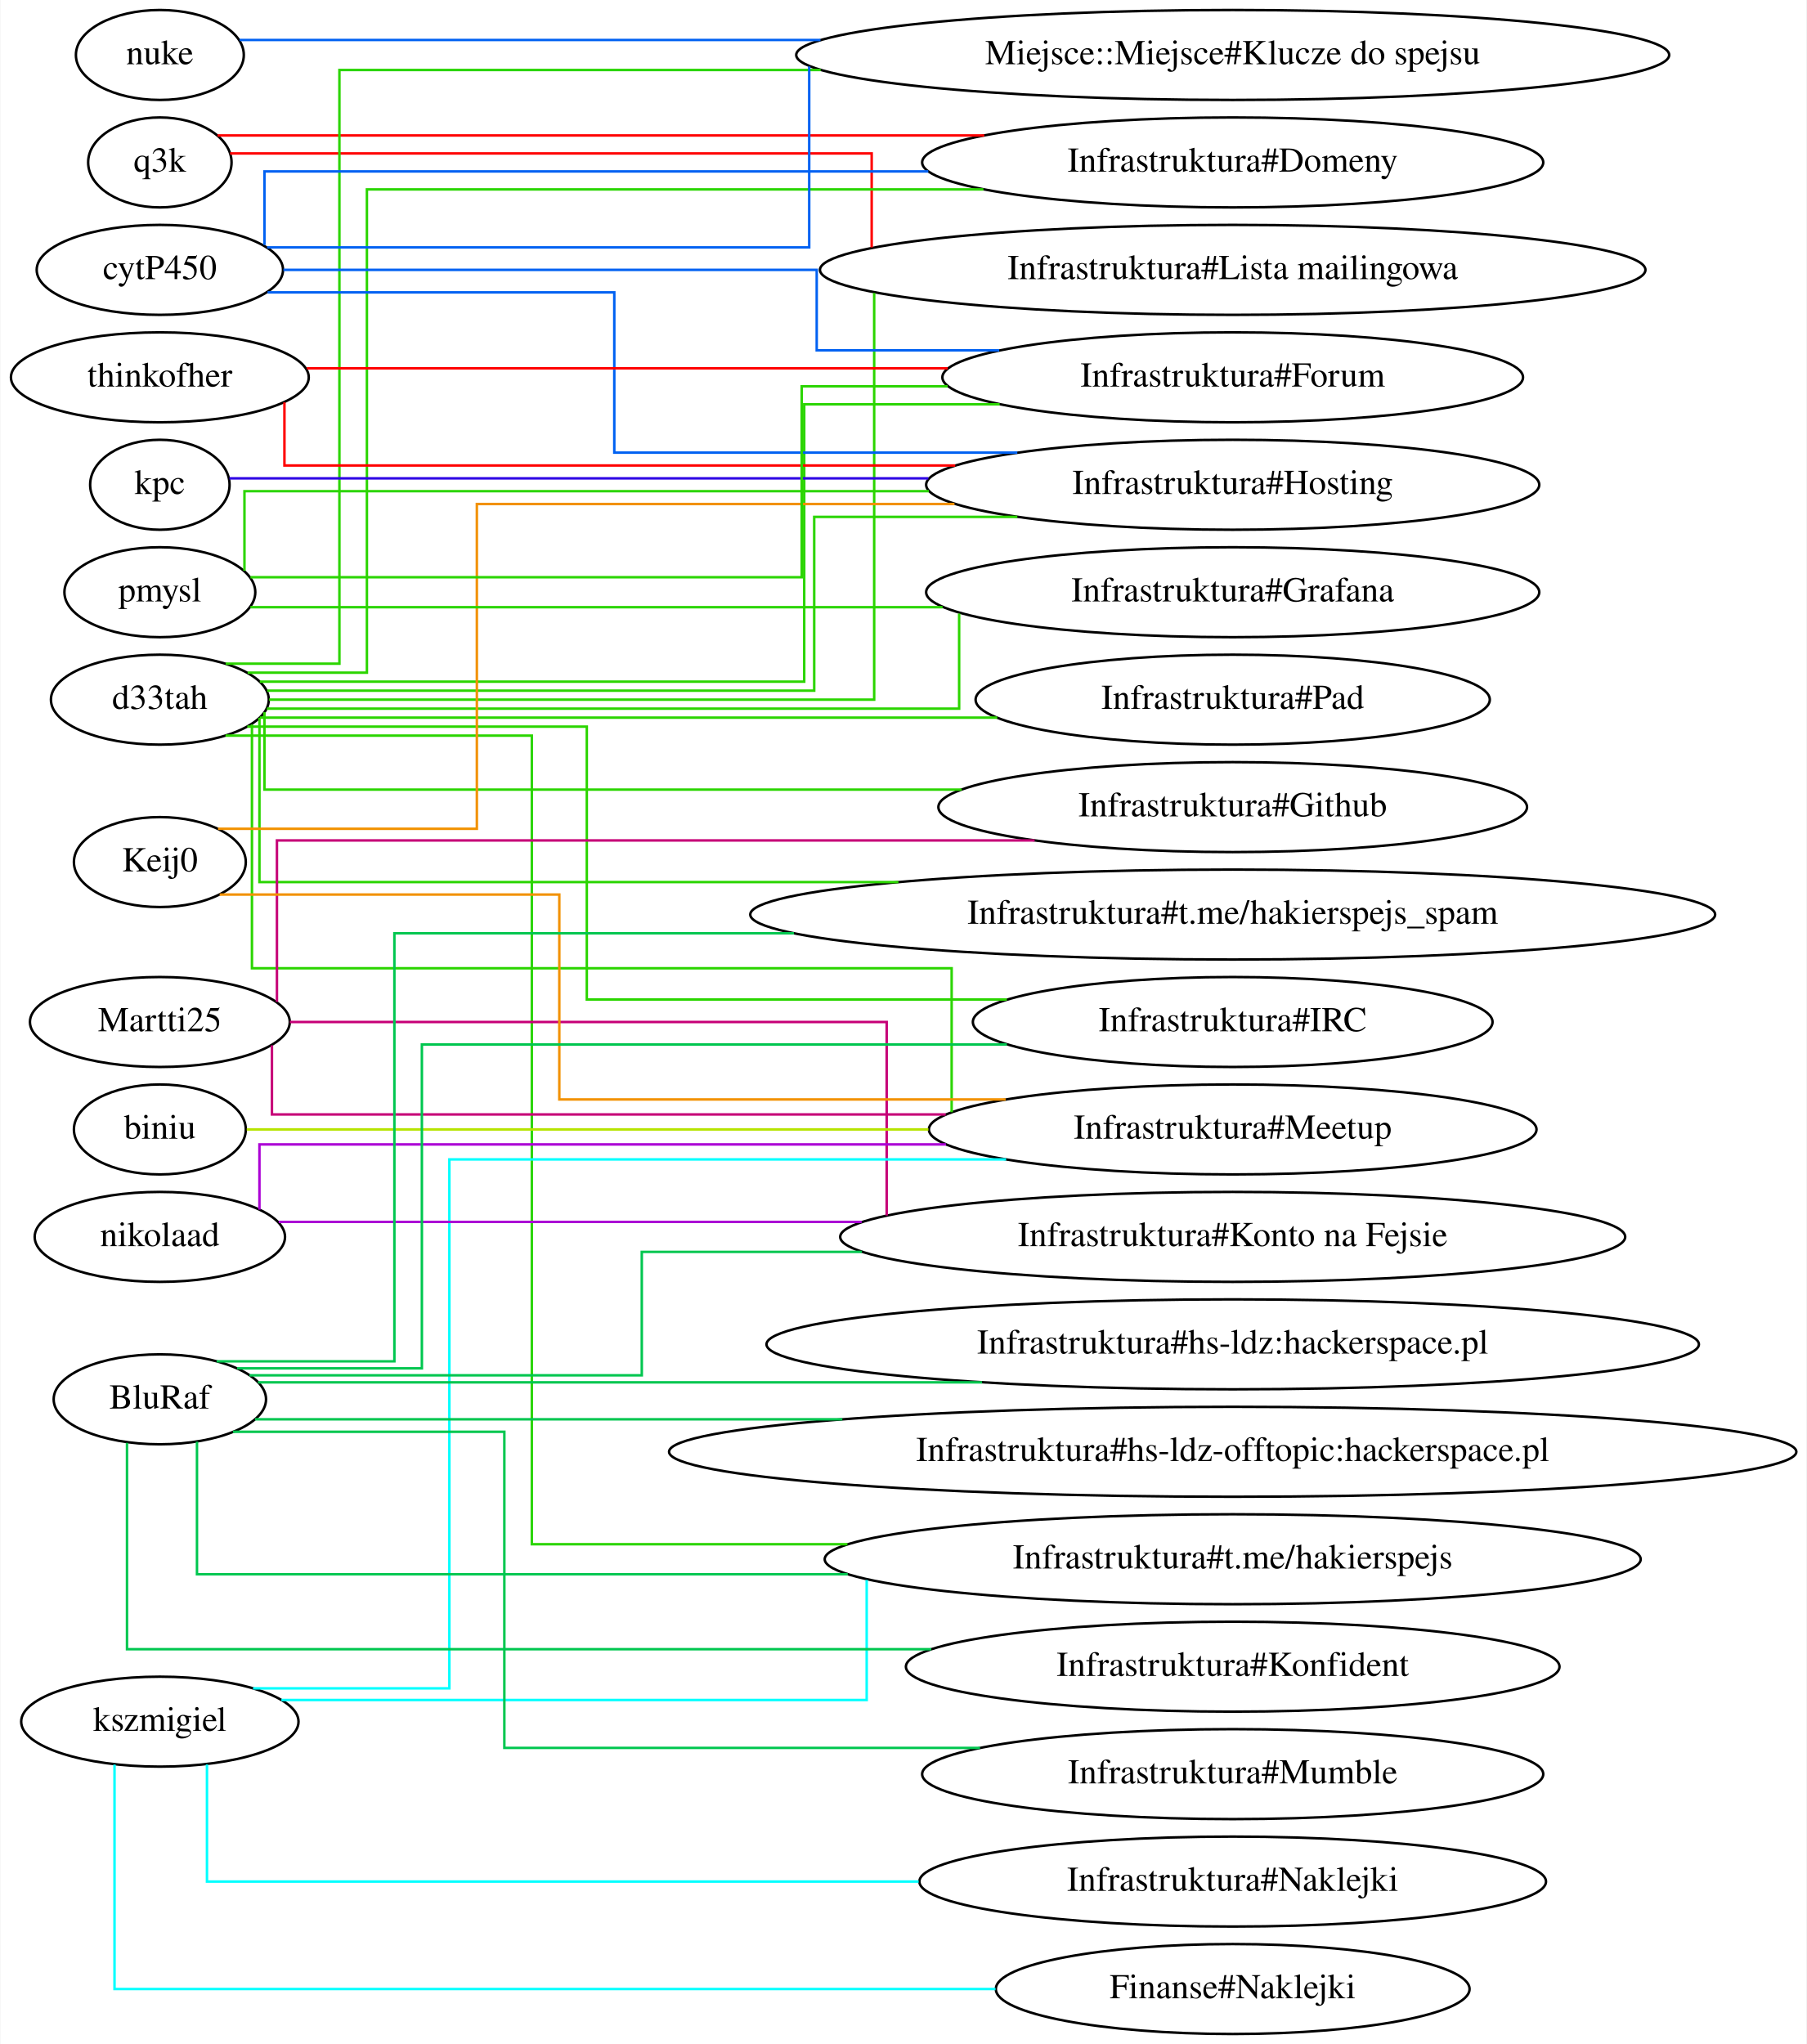
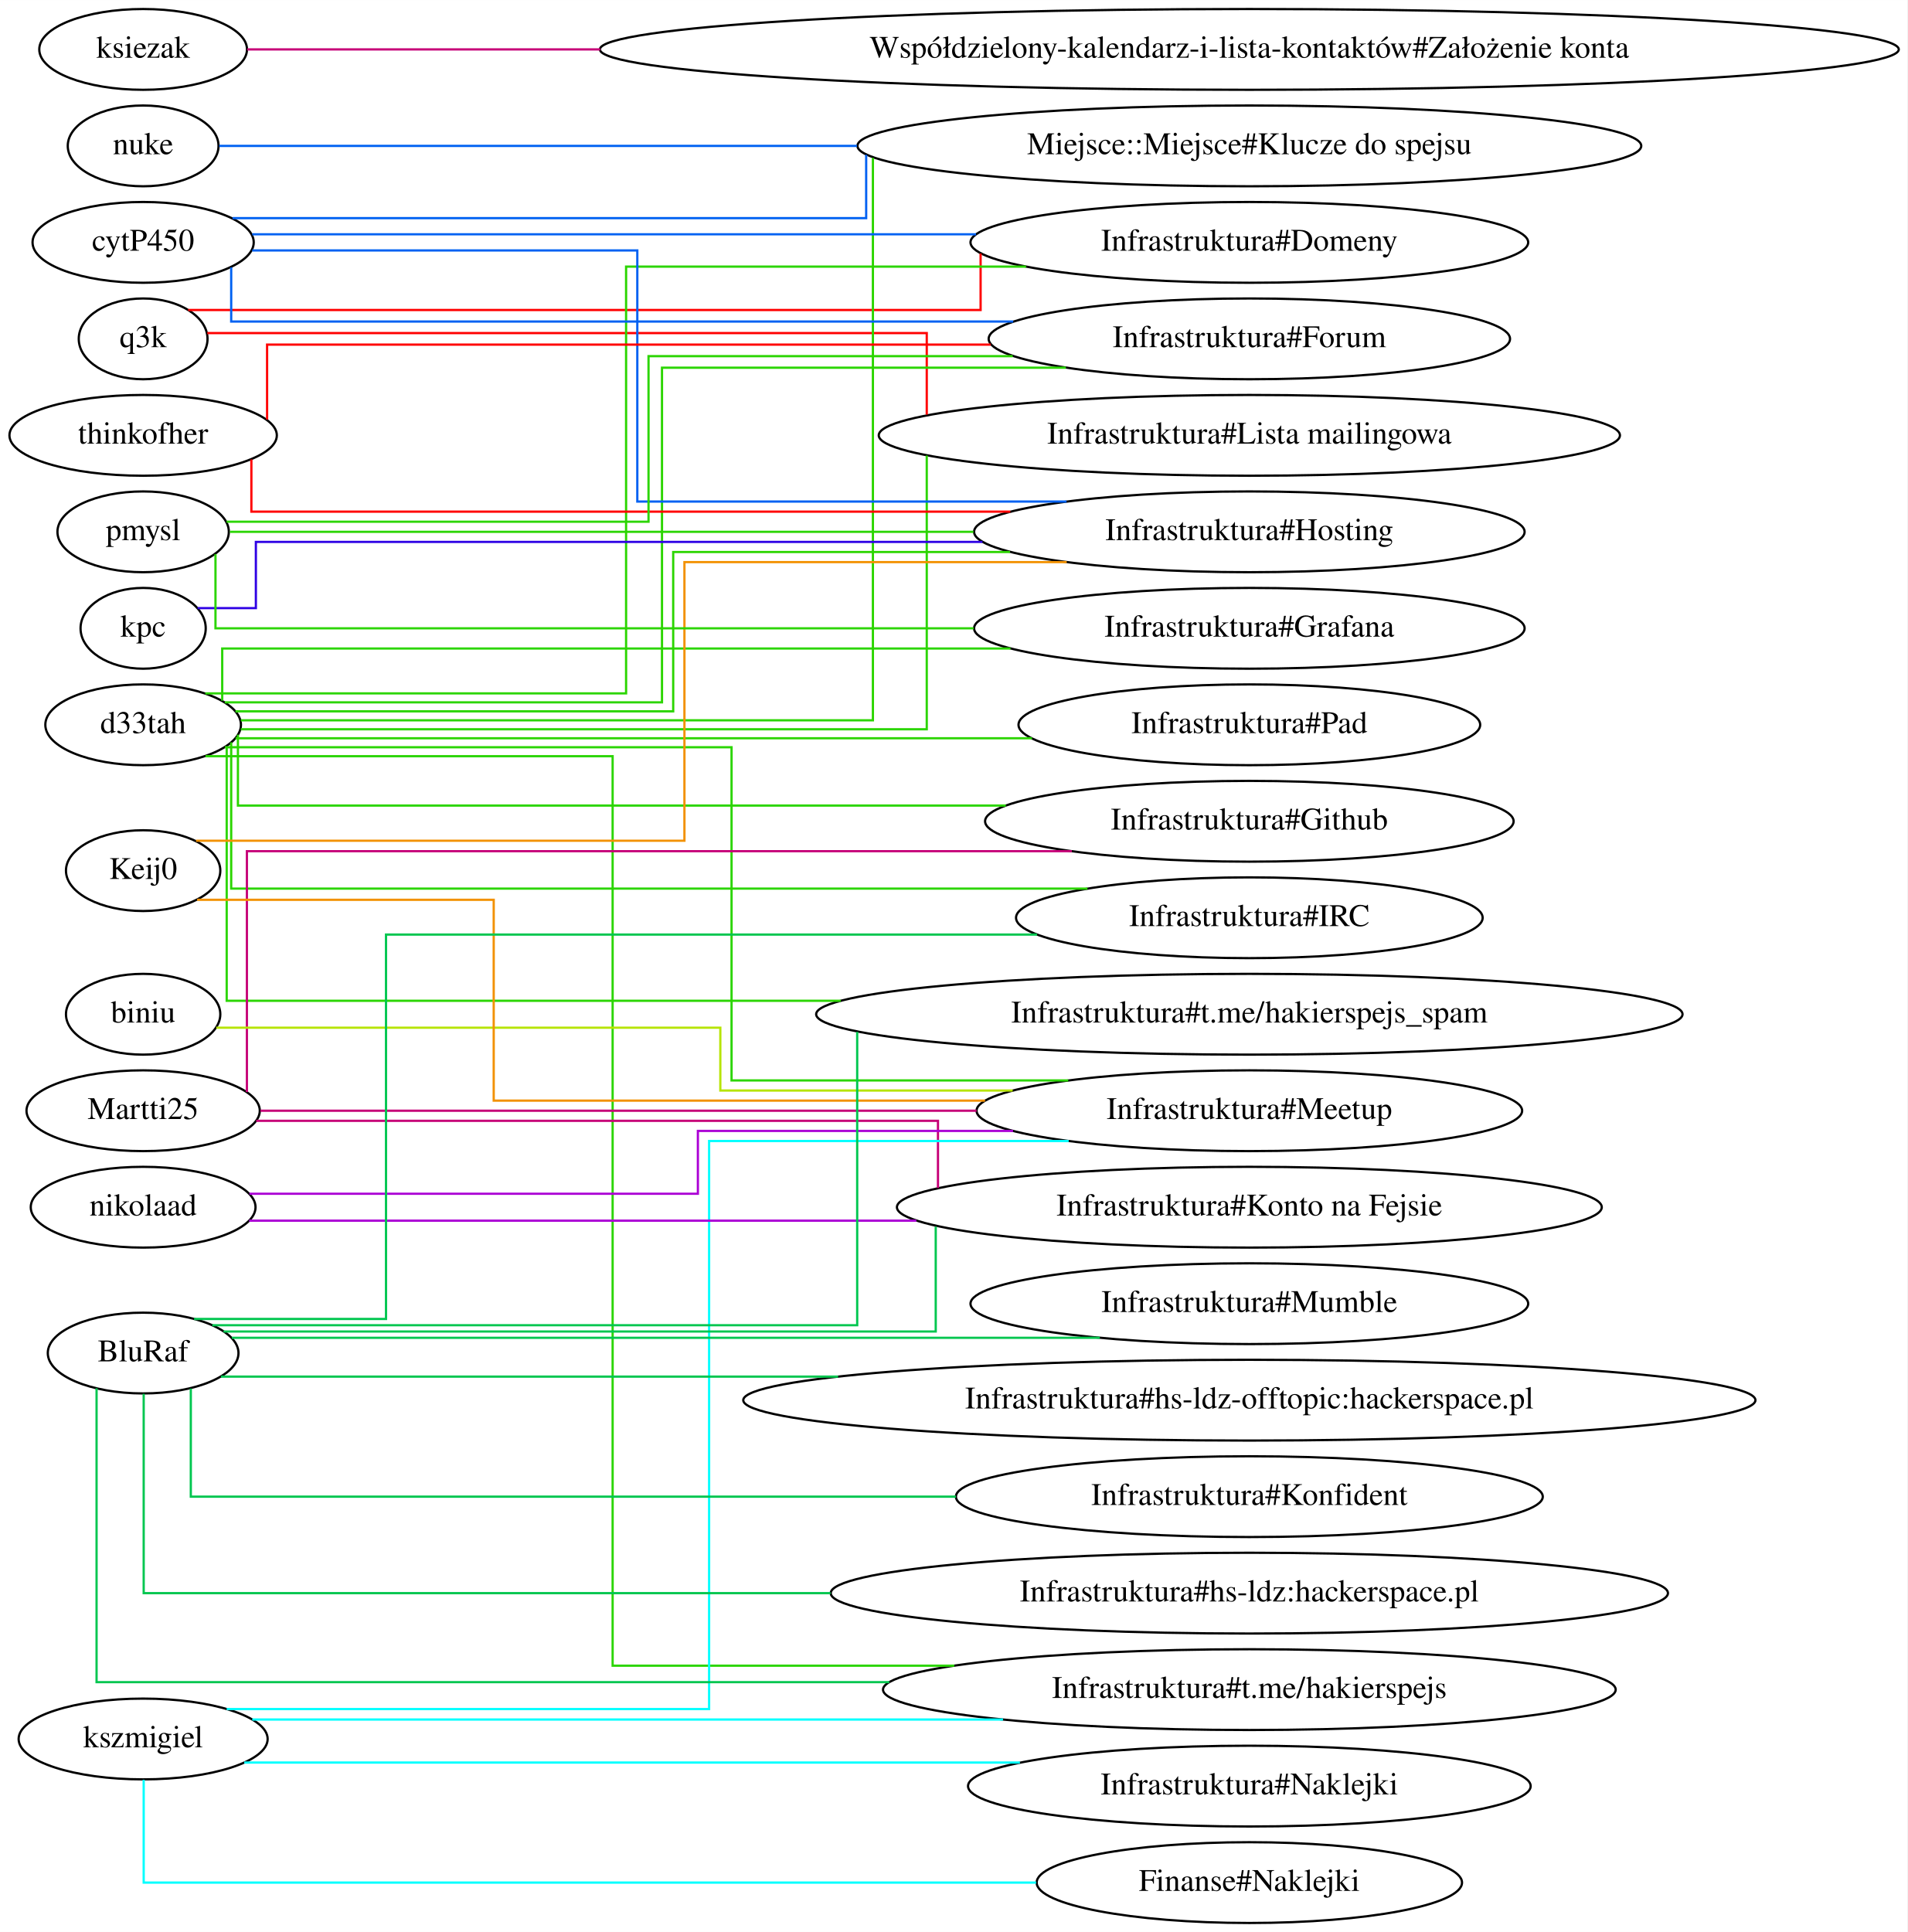
- <svg xmlns="http://www.w3.org/2000/svg" width="723pt" height="818pt" viewBox="0.00 0.00 722.65 818.00">
-   <g id="graph0" class="graph" transform="scale(1 1) rotate(0) translate(4 814)">
-     <polygon fill="#ffffff" stroke="transparent" points="-4,4 -4,-814 718.649,-814 718.649,4 -4,4" />
+ <svg xmlns="http://www.w3.org/2000/svg" width="850pt" height="861pt" viewBox="0.00 0.00 850.04 861.00">
+   <g id="graph0" class="graph" transform="scale(1 1) rotate(0) translate(4 857)">
+     <polygon fill="#ffffff" stroke="transparent" points="-4,4 -4,-857 846.038,-857 846.038,4 -4,4" />
    <g id="node1" class="node">
-       <ellipse fill="none" stroke="#000000" cx="59.795" cy="-749" rx="28.695" ry="18" />
-       <text text-anchor="middle" x="59.795" y="-745.3" font-family="Times,serif" font-size="14.00" fill="#000000">q3k</text>
+       <ellipse fill="none" stroke="#000000" cx="59.795" cy="-706" rx="28.695" ry="18" />
+       <text text-anchor="middle" x="59.795" y="-702.3" font-family="Times,serif" font-size="14.00" fill="#000000">q3k</text>
    </g>
    <g id="node2" class="node">
-       <ellipse fill="none" stroke="#000000" cx="489.119" cy="-706" rx="165.171" ry="18" />
-       <text text-anchor="middle" x="489.119" y="-702.3" font-family="Times,serif" font-size="14.00" fill="#000000">Infrastruktura#Lista mailingowa</text>
+       <ellipse fill="none" stroke="#000000" cx="552.814" cy="-663" rx="165.171" ry="18" />
+       <text text-anchor="middle" x="552.814" y="-659.3" font-family="Times,serif" font-size="14.00" fill="#000000">Infrastruktura#Lista mailingowa</text>
    </g>
    <g id="edge1" class="edge">
-       <path fill="none" stroke="#ff0000" d="M87.887,-752.6C159.752,-752.6 344.649,-752.6 344.649,-752.6 344.649,-752.6 344.649,-728.526 344.649,-714.985" />
+       <path fill="none" stroke="#ff0000" d="M88.375,-708.571C171.784,-708.571 409.038,-708.571 409.038,-708.571 409.038,-708.571 409.038,-685.538 409.038,-672.222" />
    </g>
    <g id="node3" class="node">
-       <ellipse fill="none" stroke="#000000" cx="489.119" cy="-749" rx="124.278" ry="18" />
-       <text text-anchor="middle" x="489.119" y="-745.3" font-family="Times,serif" font-size="14.00" fill="#000000">Infrastruktura#Domeny</text>
+       <ellipse fill="none" stroke="#000000" cx="552.814" cy="-749" rx="124.278" ry="18" />
+       <text text-anchor="middle" x="552.814" y="-745.3" font-family="Times,serif" font-size="14.00" fill="#000000">Infrastruktura#Domeny</text>
    </g>
    <g id="edge2" class="edge">
-       <path fill="none" stroke="#ff0000" d="M82.877,-759.8C139.656,-759.8 288.826,-759.8 389.713,-759.8" />
+       <path fill="none" stroke="#ff0000" d="M79.862,-718.857C157.388,-718.857 433.038,-718.857 433.038,-718.857 433.038,-718.857 433.038,-735.461 433.038,-744.023" />
    </g>
    <g id="node4" class="node">
      <ellipse fill="none" stroke="#000000" cx="59.795" cy="-534" rx="43.592" ry="18" />
      <text text-anchor="middle" x="59.795" y="-530.3" font-family="Times,serif" font-size="14.00" fill="#000000">d33tah</text>
    </g>
+     <g id="edge11" class="edge">
+       <path fill="none" stroke="#2bd500" d="M103.32,-532C196.941,-532 409.038,-532 409.038,-532 409.038,-532 409.038,-624.399 409.038,-653.996" />
+     </g>
+     <g id="edge4" class="edge">
+       <path fill="none" stroke="#2bd500" d="M87.493,-548C145.627,-548 275.038,-548 275.038,-548 275.038,-548 275.038,-738.2 275.038,-738.2 275.038,-738.2 373.61,-738.2 453.315,-738.2" />
+     </g>
+     <g id="node5" class="node">
+       <ellipse fill="none" stroke="#000000" cx="552.814" cy="-104" rx="163.271" ry="18" />
+       <text text-anchor="middle" x="552.814" y="-100.3" font-family="Times,serif" font-size="14.00" fill="#000000">Infrastruktura#t.me/hakierspejs</text>
+     </g>
+     <g id="edge3" class="edge">
+       <path fill="none" stroke="#2bd500" d="M87.581,-520C144.499,-520 269.038,-520 269.038,-520 269.038,-520 269.038,-114.667 269.038,-114.667 269.038,-114.667 347.079,-114.667 421.31,-114.667" />
+     </g>
+     <g id="node6" class="node">
+       <ellipse fill="none" stroke="#000000" cx="552.814" cy="-491" rx="117.779" ry="18" />
+       <text text-anchor="middle" x="552.814" y="-487.3" font-family="Times,serif" font-size="14.00" fill="#000000">Infrastruktura#Github</text>
+     </g>
+     <g id="edge5" class="edge">
+       <path fill="none" stroke="#2bd500" d="M102.038,-529.586C102.038,-519.973 102.038,-498 102.038,-498 102.038,-498 310.884,-498 444.268,-498" />
+     </g>
+     <g id="node7" class="node">
+       <ellipse fill="none" stroke="#000000" cx="552.814" cy="-706" rx="116.18" ry="18" />
+       <text text-anchor="middle" x="552.814" y="-702.3" font-family="Times,serif" font-size="14.00" fill="#000000">Infrastruktura#Forum</text>
+     </g>
+     <g id="edge6" class="edge">
+       <path fill="none" stroke="#2bd500" d="M96.181,-544C161.302,-544 291.038,-544 291.038,-544 291.038,-544 291.038,-693.143 291.038,-693.143 291.038,-693.143 394.255,-693.143 471.063,-693.143" />
+     </g>
+     <g id="node8" class="node">
+       <ellipse fill="none" stroke="#000000" cx="552.814" cy="-620" rx="122.678" ry="18" />
+       <text text-anchor="middle" x="552.814" y="-616.3" font-family="Times,serif" font-size="14.00" fill="#000000">Infrastruktura#Hosting</text>
+     </g>
    <g id="edge7" class="edge">
-       <path fill="none" stroke="#2bd500" d="M103.521,-534C183.597,-534 345.649,-534 345.649,-534 345.649,-534 345.649,-661.026 345.649,-696.753" />
+       <path fill="none" stroke="#2bd500" d="M100.945,-540C168.63,-540 296.038,-540 296.038,-540 296.038,-540 296.038,-611 296.038,-611 296.038,-611 375.6,-611 446.149,-611" />
+     </g>
+     <g id="node9" class="node">
+       <ellipse fill="none" stroke="#000000" cx="552.814" cy="-792" rx="174.669" ry="18" />
+       <text text-anchor="middle" x="552.814" y="-788.3" font-family="Times,serif" font-size="14.00" fill="#000000">Miejsce::Miejsce#Klucze do spejsu</text>
+     </g>
+     <g id="edge8" class="edge">
+       <path fill="none" stroke="#2bd500" d="M103.321,-536C191.947,-536 385.038,-536 385.038,-536 385.038,-536 385.038,-749.891 385.038,-786.653" />
+     </g>
+     <g id="node10" class="node">
+       <ellipse fill="none" stroke="#000000" cx="552.814" cy="-448" rx="103.981" ry="18" />
+       <text text-anchor="middle" x="552.814" y="-444.3" font-family="Times,serif" font-size="14.00" fill="#000000">Infrastruktura#IRC</text>
+     </g>
+     <g id="edge9" class="edge">
+       <path fill="none" stroke="#2bd500" d="M99.038,-526.188C99.038,-507.356 99.038,-461 99.038,-461 99.038,-461 352.628,-461 480.661,-461" />
+     </g>
+     <g id="node11" class="node">
+       <ellipse fill="none" stroke="#000000" cx="552.814" cy="-577" rx="122.678" ry="18" />
+       <text text-anchor="middle" x="552.814" y="-573.3" font-family="Times,serif" font-size="14.00" fill="#000000">Infrastruktura#Grafana</text>
    </g>
    <g id="edge10" class="edge">
-       <path fill="none" stroke="#2bd500" d="M94.933,-544.8C117.515,-544.8 142.649,-544.8 142.649,-544.8 142.649,-544.8 142.649,-738.2 142.649,-738.2 142.649,-738.2 287.017,-738.2 389.371,-738.2" />
-     </g>
-     <g id="node5" class="node">
-       <ellipse fill="none" stroke="#000000" cx="489.119" cy="-448" rx="193.066" ry="18" />
-       <text text-anchor="middle" x="489.119" y="-444.3" font-family="Times,serif" font-size="14.00" fill="#000000">Infrastruktura#t.me/hakierspejs_spam</text>
-     </g>
-     <g id="edge3" class="edge">
-       <path fill="none" stroke="#2bd500" d="M99.649,-526.734C99.649,-508.269 99.649,-461 99.649,-461 99.649,-461 242.656,-461 355.358,-461" />
-     </g>
-     <g id="node6" class="node">
-       <ellipse fill="none" stroke="#000000" cx="489.119" cy="-577" rx="122.678" ry="18" />
-       <text text-anchor="middle" x="489.119" y="-573.3" font-family="Times,serif" font-size="14.00" fill="#000000">Infrastruktura#Grafana</text>
-     </g>
-     <g id="edge4" class="edge">
-       <path fill="none" stroke="#2bd500" d="M102.6,-530.4C189.757,-530.4 379.649,-530.4 379.649,-530.4 379.649,-530.4 379.649,-555 379.649,-568.453" />
-     </g>
-     <g id="node7" class="node">
-       <ellipse fill="none" stroke="#000000" cx="489.119" cy="-620" rx="122.678" ry="18" />
-       <text text-anchor="middle" x="489.119" y="-616.3" font-family="Times,serif" font-size="14.00" fill="#000000">Infrastruktura#Hosting</text>
-     </g>
-     <g id="edge5" class="edge">
-       <path fill="none" stroke="#2bd500" d="M102.741,-537.6C177.029,-537.6 321.649,-537.6 321.649,-537.6 321.649,-537.6 321.649,-607.143 321.649,-607.143 321.649,-607.143 361.897,-607.143 402.932,-607.143" />
-     </g>
-     <g id="node8" class="node">
-       <ellipse fill="none" stroke="#000000" cx="489.119" cy="-792" rx="174.669" ry="18" />
-       <text text-anchor="middle" x="489.119" y="-788.3" font-family="Times,serif" font-size="14.00" fill="#000000">Miejsce::Miejsce#Klucze do spejsu</text>
-     </g>
-     <g id="edge6" class="edge">
-       <path fill="none" stroke="#2bd500" d="M86.143,-548.4C106.65,-548.4 131.649,-548.4 131.649,-548.4 131.649,-548.4 131.649,-786 131.649,-786 131.649,-786 230.507,-786 324.248,-786" />
-     </g>
-     <g id="node9" class="node">
-       <ellipse fill="none" stroke="#000000" cx="489.119" cy="-190" rx="163.271" ry="18" />
-       <text text-anchor="middle" x="489.119" y="-186.3" font-family="Times,serif" font-size="14.00" fill="#000000">Infrastruktura#t.me/hakierspejs</text>
-     </g>
-     <g id="edge8" class="edge">
-       <path fill="none" stroke="#2bd500" d="M86.064,-519.6C128.798,-519.6 208.649,-519.6 208.649,-519.6 208.649,-519.6 208.649,-196 208.649,-196 208.649,-196 269.764,-196 334.936,-196" />
-     </g>
-     <g id="node10" class="node">
-       <ellipse fill="none" stroke="#000000" cx="489.119" cy="-491" rx="117.779" ry="18" />
-       <text text-anchor="middle" x="489.119" y="-487.3" font-family="Times,serif" font-size="14.00" fill="#000000">Infrastruktura#Github</text>
-     </g>
-     <g id="edge9" class="edge">
-       <path fill="none" stroke="#2bd500" d="M101.649,-528.994C101.649,-519.102 101.649,-498 101.649,-498 101.649,-498 266.045,-498 380.672,-498" />
-     </g>
-     <g id="node11" class="node">
-       <ellipse fill="none" stroke="#000000" cx="489.119" cy="-663" rx="116.18" ry="18" />
-       <text text-anchor="middle" x="489.119" y="-659.3" font-family="Times,serif" font-size="14.00" fill="#000000">Infrastruktura#Forum</text>
-     </g>
-     <g id="edge11" class="edge">
-       <path fill="none" stroke="#2bd500" d="M99.802,-541.2C172.228,-541.2 317.649,-541.2 317.649,-541.2 317.649,-541.2 317.649,-652.2 317.649,-652.2 317.649,-652.2 355.64,-652.2 395.858,-652.2" />
+       <path fill="none" stroke="#2bd500" d="M95.038,-544.758C95.038,-554.719 95.038,-568 95.038,-568 95.038,-568 311.101,-568 446.352,-568" />
    </g>
    <g id="node12" class="node">
-       <ellipse fill="none" stroke="#000000" cx="489.119" cy="-405" rx="103.981" ry="18" />
-       <text text-anchor="middle" x="489.119" y="-401.3" font-family="Times,serif" font-size="14.00" fill="#000000">Infrastruktura#IRC</text>
+       <ellipse fill="none" stroke="#000000" cx="552.814" cy="-534" rx="102.882" ry="18" />
+       <text text-anchor="middle" x="552.814" y="-530.3" font-family="Times,serif" font-size="14.00" fill="#000000">Infrastruktura#Pad</text>
    </g>
    <g id="edge12" class="edge">
-       <path fill="none" stroke="#2bd500" d="M94.782,-523.2C144.768,-523.2 230.649,-523.2 230.649,-523.2 230.649,-523.2 230.649,-414 230.649,-414 230.649,-414 324.184,-414 398.719,-414" />
+       <path fill="none" stroke="#2bd500" d="M100.981,-528C178.51,-528 348.017,-528 455.949,-528" />
    </g>
    <g id="node13" class="node">
-       <ellipse fill="none" stroke="#000000" cx="489.119" cy="-534" rx="102.882" ry="18" />
-       <text text-anchor="middle" x="489.119" y="-530.3" font-family="Times,serif" font-size="14.00" fill="#000000">Infrastruktura#Pad</text>
+       <ellipse fill="none" stroke="#000000" cx="552.814" cy="-362" rx="121.578" ry="18" />
+       <text text-anchor="middle" x="552.814" y="-358.3" font-family="Times,serif" font-size="14.00" fill="#000000">Infrastruktura#Meetup</text>
    </g>
    <g id="edge13" class="edge">
-       <path fill="none" stroke="#2bd500" d="M99.799,-526.8C166.62,-526.8 302.684,-526.8 394.901,-526.8" />
+       <path fill="none" stroke="#2bd500" d="M96.258,-524C168.316,-524 322.038,-524 322.038,-524 322.038,-524 322.038,-375.5 322.038,-375.5 322.038,-375.5 405.551,-375.5 472.1,-375.5" />
    </g>
    <g id="node14" class="node">
-       <ellipse fill="none" stroke="#000000" cx="489.119" cy="-362" rx="121.578" ry="18" />
-       <text text-anchor="middle" x="489.119" y="-358.3" font-family="Times,serif" font-size="14.00" fill="#000000">Infrastruktura#Meetup</text>
+       <ellipse fill="none" stroke="#000000" cx="552.814" cy="-405" rx="193.066" ry="18" />
+       <text text-anchor="middle" x="552.814" y="-401.3" font-family="Times,serif" font-size="14.00" fill="#000000">Infrastruktura#t.me/hakierspejs_spam</text>
    </g>
    <g id="edge14" class="edge">
-       <path fill="none" stroke="#2bd500" d="M96.649,-524.079C96.649,-497.467 96.649,-426.5 96.649,-426.5 96.649,-426.5 376.649,-426.5 376.649,-426.5 376.649,-426.5 376.649,-385.542 376.649,-368.903" />
+       <path fill="none" stroke="#2bd500" d="M97.038,-524.348C97.038,-495.352 97.038,-411 97.038,-411 97.038,-411 243.763,-411 370.714,-411" />
    </g>
    <g id="node15" class="node">
-       <ellipse fill="none" stroke="#000000" cx="59.795" cy="-706" rx="49.291" ry="18" />
-       <text text-anchor="middle" x="59.795" y="-702.3" font-family="Times,serif" font-size="14.00" fill="#000000">cytP450</text>
+       <ellipse fill="none" stroke="#000000" cx="59.795" cy="-749" rx="49.291" ry="18" />
+       <text text-anchor="middle" x="59.795" y="-745.3" font-family="Times,serif" font-size="14.00" fill="#000000">cytP450</text>
+     </g>
+     <g id="edge16" class="edge">
+       <path fill="none" stroke="#0061f2" d="M108.416,-752.6C182.754,-752.6 326.97,-752.6 430.986,-752.6" />
+     </g>
+     <g id="edge17" class="edge">
+       <path fill="none" stroke="#0061f2" d="M99.038,-737.835C99.038,-727.498 99.038,-713.714 99.038,-713.714 99.038,-713.714 313.518,-713.714 447.568,-713.714" />
    </g>
    <g id="edge18" class="edge">
-       <path fill="none" stroke="#0061f2" d="M101.649,-715.942C101.649,-727.614 101.649,-745.4 101.649,-745.4 101.649,-745.4 253.715,-745.4 367.319,-745.4" />
-     </g>
-     <g id="edge16" class="edge">
-       <path fill="none" stroke="#0061f2" d="M102.892,-697C156.669,-697 241.649,-697 241.649,-697 241.649,-697 241.649,-632.857 241.649,-632.857 241.649,-632.857 331.494,-632.857 402.914,-632.857" />
+       <path fill="none" stroke="#0061f2" d="M108.401,-745.4C173.26,-745.4 280.038,-745.4 280.038,-745.4 280.038,-745.4 280.038,-633.5 280.038,-633.5 280.038,-633.5 390.964,-633.5 471.341,-633.5" />
    </g>
    <g id="edge15" class="edge">
-       <path fill="none" stroke="#0061f2" d="M102.704,-715C176.51,-715 319.649,-715 319.649,-715 319.649,-715 319.649,-770.837 319.649,-787.414" />
-     </g>
-     <g id="edge17" class="edge">
-       <path fill="none" stroke="#0061f2" d="M109.236,-706C185.378,-706 322.649,-706 322.649,-706 322.649,-706 322.649,-673.8 322.649,-673.8 322.649,-673.8 357.719,-673.8 395.666,-673.8" />
+       <path fill="none" stroke="#0061f2" d="M99.631,-759.8C185.848,-759.8 382.038,-759.8 382.038,-759.8 382.038,-759.8 382.038,-779.453 382.038,-788.052" />
    </g>
    <g id="node16" class="node">
-       <ellipse fill="none" stroke="#000000" cx="59.795" cy="-405" rx="51.991" ry="18" />
-       <text text-anchor="middle" x="59.795" y="-401.3" font-family="Times,serif" font-size="14.00" fill="#000000">Martti25</text>
+       <ellipse fill="none" stroke="#000000" cx="59.795" cy="-362" rx="51.991" ry="18" />
+       <text text-anchor="middle" x="59.795" y="-358.3" font-family="Times,serif" font-size="14.00" fill="#000000">Martti25</text>
+     </g>
+     <g id="edge19" class="edge">
+       <path fill="none" stroke="#c60077" d="M106.038,-370.318C106.038,-396.84 106.038,-477.667 106.038,-477.667 106.038,-477.667 345.388,-477.667 473.711,-477.667" />
+     </g>
+     <g id="edge20" class="edge">
+       <path fill="none" stroke="#c60077" d="M112.09,-362C187.489,-362 328.906,-362 431.255,-362" />
+     </g>
+     <g id="node17" class="node">
+       <ellipse fill="none" stroke="#000000" cx="552.814" cy="-319" rx="157.072" ry="18" />
+       <text text-anchor="middle" x="552.814" y="-315.3" font-family="Times,serif" font-size="14.00" fill="#000000">Infrastruktura#Konto na Fejsie</text>
    </g>
    <g id="edge21" class="edge">
-       <path fill="none" stroke="#c60077" d="M106.649,-413.054C106.649,-431.974 106.649,-477.667 106.649,-477.667 106.649,-477.667 297.844,-477.667 409.871,-477.667" />
-     </g>
-     <g id="edge20" class="edge">
-       <path fill="none" stroke="#c60077" d="M104.649,-395.663C104.649,-384.702 104.649,-368 104.649,-368 104.649,-368 260.996,-368 374.286,-368" />
-     </g>
-     <g id="node17" class="node">
-       <ellipse fill="none" stroke="#000000" cx="489.119" cy="-319" rx="157.072" ry="18" />
-       <text text-anchor="middle" x="489.119" y="-315.3" font-family="Times,serif" font-size="14.00" fill="#000000">Infrastruktura#Konto na Fejsie</text>
-     </g>
-     <g id="edge19" class="edge">
-       <path fill="none" stroke="#c60077" d="M111.794,-405C195.454,-405 350.649,-405 350.649,-405 350.649,-405 350.649,-349.313 350.649,-327.56" />
+       <path fill="none" stroke="#c60077" d="M110.173,-357.5C207.973,-357.5 414.038,-357.5 414.038,-357.5 414.038,-357.5 414.038,-338.887 414.038,-327.544" />
    </g>
    <g id="node18" class="node">
-       <ellipse fill="none" stroke="#000000" cx="59.795" cy="-362" rx="34.394" ry="18" />
-       <text text-anchor="middle" x="59.795" y="-358.3" font-family="Times,serif" font-size="14.00" fill="#000000">biniu</text>
+       <ellipse fill="none" stroke="#000000" cx="59.795" cy="-405" rx="34.394" ry="18" />
+       <text text-anchor="middle" x="59.795" y="-401.3" font-family="Times,serif" font-size="14.00" fill="#000000">biniu</text>
    </g>
    <g id="edge22" class="edge">
-       <path fill="none" stroke="#b6e400" d="M94.564,-362C153.254,-362 274.638,-362 367.364,-362" />
+       <path fill="none" stroke="#b6e400" d="M92.375,-399C161.595,-399 317.038,-399 317.038,-399 317.038,-399 317.038,-371 317.038,-371 317.038,-371 384.562,-371 447.339,-371" />
    </g>
    <g id="node19" class="node">
-       <ellipse fill="none" stroke="#000000" cx="59.795" cy="-125" rx="55.491" ry="18" />
-       <text text-anchor="middle" x="59.795" y="-121.3" font-family="Times,serif" font-size="14.00" fill="#000000">kszmigiel</text>
+       <ellipse fill="none" stroke="#000000" cx="59.795" cy="-82" rx="55.491" ry="18" />
+       <text text-anchor="middle" x="59.795" y="-78.3" font-family="Times,serif" font-size="14.00" fill="#000000">kszmigiel</text>
+     </g>
+     <g id="edge23" class="edge">
+       <path fill="none" stroke="#00ffff" d="M108.416,-90.667C185.669,-90.667 338.389,-90.667 443.031,-90.667" />
+     </g>
+     <g id="edge25" class="edge">
+       <path fill="none" stroke="#00ffff" d="M97.014,-95.333C167.18,-95.333 312.038,-95.333 312.038,-95.333 312.038,-95.333 312.038,-348.5 312.038,-348.5 312.038,-348.5 402.309,-348.5 472.304,-348.5" />
+     </g>
+     <g id="node20" class="node">
+       <ellipse fill="none" stroke="#000000" cx="552.814" cy="-18" rx="94.783" ry="18" />
+       <text text-anchor="middle" x="552.814" y="-14.3" font-family="Times,serif" font-size="14.00" fill="#000000">Finanse#Naklejki</text>
    </g>
    <g id="edge24" class="edge">
-       <path fill="none" stroke="#00ffff" d="M108.419,-133.667C189.292,-133.667 342.649,-133.667 342.649,-133.667 342.649,-133.667 342.649,-166.018 342.649,-181.688" />
-     </g>
-     <g id="edge25" class="edge">
-       <path fill="none" stroke="#00ffff" d="M97.09,-138.333C130.958,-138.333 175.649,-138.333 175.649,-138.333 175.649,-138.333 175.649,-350 175.649,-350 175.649,-350 305.871,-350 398.451,-350" />
-     </g>
-     <g id="node20" class="node">
-       <ellipse fill="none" stroke="#000000" cx="489.119" cy="-18" rx="94.783" ry="18" />
-       <text text-anchor="middle" x="489.119" y="-14.3" font-family="Times,serif" font-size="14.00" fill="#000000">Finanse#Naklejki</text>
-     </g>
-     <g id="edge23" class="edge">
-       <path fill="none" stroke="#00ffff" d="M41.649,-107.809C41.649,-77.562 41.649,-18 41.649,-18 41.649,-18 262.872,-18 394.223,-18" />
+       <path fill="none" stroke="#00ffff" d="M60.038,-63.831C60.038,-44.91 60.038,-18 60.038,-18 60.038,-18 314.607,-18 457.802,-18" />
    </g>
    <g id="node21" class="node">
-       <ellipse fill="none" stroke="#000000" cx="489.119" cy="-61" rx="125.378" ry="18" />
-       <text text-anchor="middle" x="489.119" y="-57.3" font-family="Times,serif" font-size="14.00" fill="#000000">Infrastruktura#Naklejki</text>
+       <ellipse fill="none" stroke="#000000" cx="552.814" cy="-61" rx="125.378" ry="18" />
+       <text text-anchor="middle" x="552.814" y="-57.3" font-family="Times,serif" font-size="14.00" fill="#000000">Infrastruktura#Naklejki</text>
    </g>
    <g id="edge26" class="edge">
-       <path fill="none" stroke="#00ffff" d="M78.649,-107.849C78.649,-88.892 78.649,-61 78.649,-61 78.649,-61 242.769,-61 363.455,-61" />
+       <path fill="none" stroke="#00ffff" d="M104.854,-71.5C182.704,-71.5 344.243,-71.5 450.556,-71.5" />
    </g>
    <g id="node22" class="node">
      <ellipse fill="none" stroke="#000000" cx="59.795" cy="-319" rx="50.091" ry="18" />
      <text text-anchor="middle" x="59.795" y="-315.3" font-family="Times,serif" font-size="14.00" fill="#000000">nikolaad</text>
    </g>
+     <g id="edge27" class="edge">
+       <path fill="none" stroke="#ab00d5" d="M107.173,-325C178.964,-325 307.038,-325 307.038,-325 307.038,-325 307.038,-353 307.038,-353 307.038,-353 380.805,-353 447.513,-353" />
+     </g>
    <g id="edge28" class="edge">
-       <path fill="none" stroke="#ab00d5" d="M99.649,-329.901C99.649,-340.815 99.649,-356 99.649,-356 99.649,-356 259.488,-356 374.372,-356" />
-     </g>
-     <g id="edge27" class="edge">
-       <path fill="none" stroke="#ab00d5" d="M107.38,-325C163.379,-325 259.078,-325 340.644,-325" />
+       <path fill="none" stroke="#ab00d5" d="M107.067,-313C174.913,-313 302.897,-313 404.383,-313" />
    </g>
    <g id="node23" class="node">
      <ellipse fill="none" stroke="#000000" cx="59.795" cy="-469" rx="34.394" ry="18" />
      <text text-anchor="middle" x="59.795" y="-465.3" font-family="Times,serif" font-size="14.00" fill="#000000">Keij0</text>
    </g>
    <g id="edge30" class="edge">
-       <path fill="none" stroke="#f29100" d="M83.062,-482.333C119.684,-482.333 186.649,-482.333 186.649,-482.333 186.649,-482.333 186.649,-612.286 186.649,-612.286 186.649,-612.286 291.535,-612.286 377.779,-612.286" />
+       <path fill="none" stroke="#f29100" d="M83.365,-482.333C144.069,-482.333 301.038,-482.333 301.038,-482.333 301.038,-482.333 301.038,-606.5 301.038,-606.5 301.038,-606.5 397.857,-606.5 471.417,-606.5" />
    </g>
    <g id="edge29" class="edge">
-       <path fill="none" stroke="#f29100" d="M83.727,-456C128.321,-456 219.649,-456 219.649,-456 219.649,-456 219.649,-374 219.649,-374 219.649,-374 320.035,-374 398.265,-374" />
+       <path fill="none" stroke="#f29100" d="M83.865,-456C127.693,-456 216.038,-456 216.038,-456 216.038,-456 216.038,-366.5 216.038,-366.5 216.038,-366.5 337.91,-366.5 435.026,-366.5" />
    </g>
    <g id="node24" class="node">
      <ellipse fill="none" stroke="#000000" cx="59.795" cy="-254" rx="42.494" ry="18" />
      <text text-anchor="middle" x="59.795" y="-250.3" font-family="Times,serif" font-size="14.00" fill="#000000">BluRaf</text>
    </g>
    <g id="edge31" class="edge">
-       <path fill="none" stroke="#00c64f" d="M82.514,-269.2C110.291,-269.2 153.649,-269.2 153.649,-269.2 153.649,-269.2 153.649,-440.5 153.649,-440.5 153.649,-440.5 232.357,-440.5 313.524,-440.5" />
+       <path fill="none" stroke="#00c64f" d="M39.038,-238.304C39.038,-200.468 39.038,-107.333 39.038,-107.333 39.038,-107.333 241.618,-107.333 392.365,-107.333" />
+     </g>
+     <g id="edge32" class="edge">
+       <path fill="none" stroke="#00c64f" d="M82.486,-269.2C114.227,-269.2 168.038,-269.2 168.038,-269.2 168.038,-269.2 168.038,-440.5 168.038,-440.5 168.038,-440.5 344.266,-440.5 458.194,-440.5" />
+     </g>
+     <g id="edge38" class="edge">
+       <path fill="none" stroke="#00c64f" d="M90.598,-266.4C170.465,-266.4 378.038,-266.4 378.038,-266.4 378.038,-266.4 378.038,-367.831 378.038,-397.151" />
+     </g>
+     <g id="edge37" class="edge">
+       <path fill="none" stroke="#00c64f" d="M95.609,-263.6C185.414,-263.6 413.038,-263.6 413.038,-263.6 413.038,-263.6 413.038,-294.762 413.038,-310.344" />
+     </g>
+     <g id="node25" class="node">
+       <ellipse fill="none" stroke="#000000" cx="552.814" cy="-190" rx="130.777" ry="18" />
+       <text text-anchor="middle" x="552.814" y="-186.3" font-family="Times,serif" font-size="14.00" fill="#000000">Infrastruktura#Konfident</text>
+     </g>
+     <g id="edge33" class="edge">
+       <path fill="none" stroke="#00c64f" d="M81.038,-238.18C81.038,-219.227 81.038,-190 81.038,-190 81.038,-190 282.405,-190 422.024,-190" />
+     </g>
+     <g id="node26" class="node">
+       <ellipse fill="none" stroke="#000000" cx="552.814" cy="-147" rx="186.567" ry="18" />
+       <text text-anchor="middle" x="552.814" y="-143.3" font-family="Times,serif" font-size="14.00" fill="#000000">Infrastruktura#hs-ldz:hackerspace.pl</text>
    </g>
    <g id="edge34" class="edge">
-       <path fill="none" stroke="#00c64f" d="M74.649,-237.055C74.649,-216.338 74.649,-184 74.649,-184 74.649,-184 217.184,-184 335.081,-184" />
-     </g>
-     <g id="edge37" class="edge">
-       <path fill="none" stroke="#00c64f" d="M90.687,-266.4C121.617,-266.4 164.649,-266.4 164.649,-266.4 164.649,-266.4 164.649,-396 164.649,-396 164.649,-396 302.728,-396 398.736,-396" />
-     </g>
-     <g id="edge38" class="edge">
-       <path fill="none" stroke="#00c64f" d="M95.617,-263.6C151.389,-263.6 252.649,-263.6 252.649,-263.6 252.649,-263.6 252.649,-313 252.649,-313 252.649,-313 293.192,-313 340.702,-313" />
-     </g>
-     <g id="node25" class="node">
-       <ellipse fill="none" stroke="#000000" cx="489.119" cy="-147" rx="130.777" ry="18" />
-       <text text-anchor="middle" x="489.119" y="-143.3" font-family="Times,serif" font-size="14.00" fill="#000000">Infrastruktura#Konfident</text>
-     </g>
-     <g id="edge32" class="edge">
-       <path fill="none" stroke="#00c64f" d="M46.649,-236.581C46.649,-207.931 46.649,-154 46.649,-154 46.649,-154 237.489,-154 368.505,-154" />
-     </g>
-     <g id="node26" class="node">
-       <ellipse fill="none" stroke="#000000" cx="489.119" cy="-104" rx="124.278" ry="18" />
-       <text text-anchor="middle" x="489.119" y="-100.3" font-family="Times,serif" font-size="14.00" fill="#000000">Infrastruktura#Mumble</text>
-     </g>
-     <g id="edge33" class="edge">
-       <path fill="none" stroke="#00c64f" d="M89.03,-241C129.496,-241 197.649,-241 197.649,-241 197.649,-241 197.649,-114.5 197.649,-114.5 197.649,-114.5 303.812,-114.5 387.995,-114.5" />
+       <path fill="none" stroke="#00c64f" d="M60.038,-235.849C60.038,-205.321 60.038,-147 60.038,-147 60.038,-147 226.691,-147 366.165,-147" />
    </g>
    <g id="node27" class="node">
-       <ellipse fill="none" stroke="#000000" cx="489.119" cy="-276" rx="186.567" ry="18" />
-       <text text-anchor="middle" x="489.119" y="-272.3" font-family="Times,serif" font-size="14.00" fill="#000000">Infrastruktura#hs-ldz:hackerspace.pl</text>
+       <ellipse fill="none" stroke="#000000" cx="552.814" cy="-276" rx="124.278" ry="18" />
+       <text text-anchor="middle" x="552.814" y="-272.3" font-family="Times,serif" font-size="14.00" fill="#000000">Infrastruktura#Mumble</text>
    </g>
    <g id="edge35" class="edge">
-       <path fill="none" stroke="#00c64f" d="M99.032,-260.8C164.134,-260.8 296.442,-260.8 388.829,-260.8" />
+       <path fill="none" stroke="#00c64f" d="M99.307,-260.8C183.623,-260.8 381.963,-260.8 486.177,-260.8" />
    </g>
    <g id="node28" class="node">
-       <ellipse fill="none" stroke="#000000" cx="489.119" cy="-233" rx="225.56" ry="18" />
-       <text text-anchor="middle" x="489.119" y="-229.3" font-family="Times,serif" font-size="14.00" fill="#000000">Infrastruktura#hs-ldz-offtopic:hackerspace.pl</text>
+       <ellipse fill="none" stroke="#000000" cx="552.814" cy="-233" rx="225.56" ry="18" />
+       <text text-anchor="middle" x="552.814" y="-229.3" font-family="Times,serif" font-size="14.00" fill="#000000">Infrastruktura#hs-ldz-offtopic:hackerspace.pl</text>
    </g>
    <g id="edge36" class="edge">
-       <path fill="none" stroke="#00c64f" d="M97.894,-246C150.43,-246 248.237,-246 332.909,-246" />
+       <path fill="none" stroke="#00c64f" d="M94.463,-243.5C151.286,-243.5 268.08,-243.5 369.544,-243.5" />
    </g>
    <g id="node29" class="node">
-       <ellipse fill="none" stroke="#000000" cx="59.795" cy="-620" rx="27.895" ry="18" />
-       <text text-anchor="middle" x="59.795" y="-616.3" font-family="Times,serif" font-size="14.00" fill="#000000">kpc</text>
+       <ellipse fill="none" stroke="#000000" cx="59.795" cy="-577" rx="27.895" ry="18" />
+       <text text-anchor="middle" x="59.795" y="-573.3" font-family="Times,serif" font-size="14.00" fill="#000000">kpc</text>
    </g>
    <g id="edge39" class="edge">
-       <path fill="none" stroke="#2e00e4" d="M87.633,-622.571C143.191,-622.571 270.781,-622.571 367.325,-622.571" />
+       <path fill="none" stroke="#2e00e4" d="M84.033,-586C96.882,-586 110.038,-586 110.038,-586 110.038,-586 110.038,-615.5 110.038,-615.5 110.038,-615.5 302.717,-615.5 433.867,-615.5" />
    </g>
    <g id="node30" class="node">
      <ellipse fill="none" stroke="#000000" cx="59.795" cy="-663" rx="59.59" ry="18" />
      <text text-anchor="middle" x="59.795" y="-659.3" font-family="Times,serif" font-size="14.00" fill="#000000">thinkofher</text>
    </g>
    <g id="edge40" class="edge">
-       <path fill="none" stroke="#ff0000" d="M109.649,-652.983C109.649,-642.551 109.649,-627.714 109.649,-627.714 109.649,-627.714 266.097,-627.714 378.085,-627.714" />
+       <path fill="none" stroke="#ff0000" d="M115.038,-670.042C115.038,-681.625 115.038,-703.429 115.038,-703.429 115.038,-703.429 307.804,-703.429 437.507,-703.429" />
    </g>
    <g id="edge41" class="edge">
-       <path fill="none" stroke="#ff0000" d="M118.59,-666.6C184.385,-666.6 292.566,-666.6 375.095,-666.6" />
+       <path fill="none" stroke="#ff0000" d="M108.038,-652.242C108.038,-642.281 108.038,-629 108.038,-629 108.038,-629 314.696,-629 446.279,-629" />
    </g>
    <g id="node31" class="node">
-       <ellipse fill="none" stroke="#000000" cx="59.795" cy="-577" rx="38.194" ry="18" />
-       <text text-anchor="middle" x="59.795" y="-573.3" font-family="Times,serif" font-size="14.00" fill="#000000">pmysl</text>
+       <ellipse fill="none" stroke="#000000" cx="59.795" cy="-620" rx="38.194" ry="18" />
+       <text text-anchor="middle" x="59.795" y="-616.3" font-family="Times,serif" font-size="14.00" fill="#000000">pmysl</text>
+     </g>
+     <g id="edge43" class="edge">
+       <path fill="none" stroke="#2bd500" d="M96.989,-624.5C160.964,-624.5 285.038,-624.5 285.038,-624.5 285.038,-624.5 285.038,-698.286 285.038,-698.286 285.038,-698.286 372.432,-698.286 447.366,-698.286" />
+     </g>
+     <g id="edge44" class="edge">
+       <path fill="none" stroke="#2bd500" d="M98.481,-620C168.965,-620 321.052,-620 429.845,-620" />
    </g>
    <g id="edge42" class="edge">
-       <path fill="none" stroke="#2bd500" d="M96.029,-571C156.474,-571 280.38,-571 373.012,-571" />
-     </g>
-     <g id="edge43" class="edge">
-       <path fill="none" stroke="#2bd500" d="M93.649,-585.574C93.649,-597.441 93.649,-617.429 93.649,-617.429 93.649,-617.429 251.284,-617.429 367.508,-617.429" />
-     </g>
-     <g id="edge44" class="edge">
-       <path fill="none" stroke="#2bd500" d="M96.051,-583C166.853,-583 316.649,-583 316.649,-583 316.649,-583 316.649,-659.4 316.649,-659.4 316.649,-659.4 342.966,-659.4 375.04,-659.4" />
+       <path fill="none" stroke="#2bd500" d="M92.038,-610.027C92.038,-597.324 92.038,-577 92.038,-577 92.038,-577 293.442,-577 429.94,-577" />
    </g>
    <g id="node32" class="node">
      <ellipse fill="none" stroke="#000000" cx="59.795" cy="-792" rx="33.595" ry="18" />
      <text text-anchor="middle" x="59.795" y="-788.3" font-family="Times,serif" font-size="14.00" fill="#000000">nuke</text>
    </g>
    <g id="edge45" class="edge">
-       <path fill="none" stroke="#0061f2" d="M91.713,-798C140.781,-798 238.106,-798 324.156,-798" />
+       <path fill="none" stroke="#0061f2" d="M93.682,-792C151.768,-792 274.132,-792 377.937,-792" />
+     </g>
+     <g id="node33" class="node">
+       <ellipse fill="none" stroke="#000000" cx="59.795" cy="-835" rx="46.292" ry="18" />
+       <text text-anchor="middle" x="59.795" y="-831.3" font-family="Times,serif" font-size="14.00" fill="#000000">ksiezak</text>
+     </g>
+     <g id="node34" class="node">
+       <ellipse fill="none" stroke="#000000" cx="552.814" cy="-835" rx="289.449" ry="18" />
+       <text text-anchor="middle" x="552.814" y="-831.3" font-family="Times,serif" font-size="14.00" fill="#000000">Współdzielony-kalendarz-i-lista-kontaktów#Założenie konta</text>
+     </g>
+     <g id="edge46" class="edge">
+       <path fill="none" stroke="#c60077" d="M106.177,-835C144.41,-835 202.167,-835 263.573,-835" />
    </g>
  </g>
</svg>
